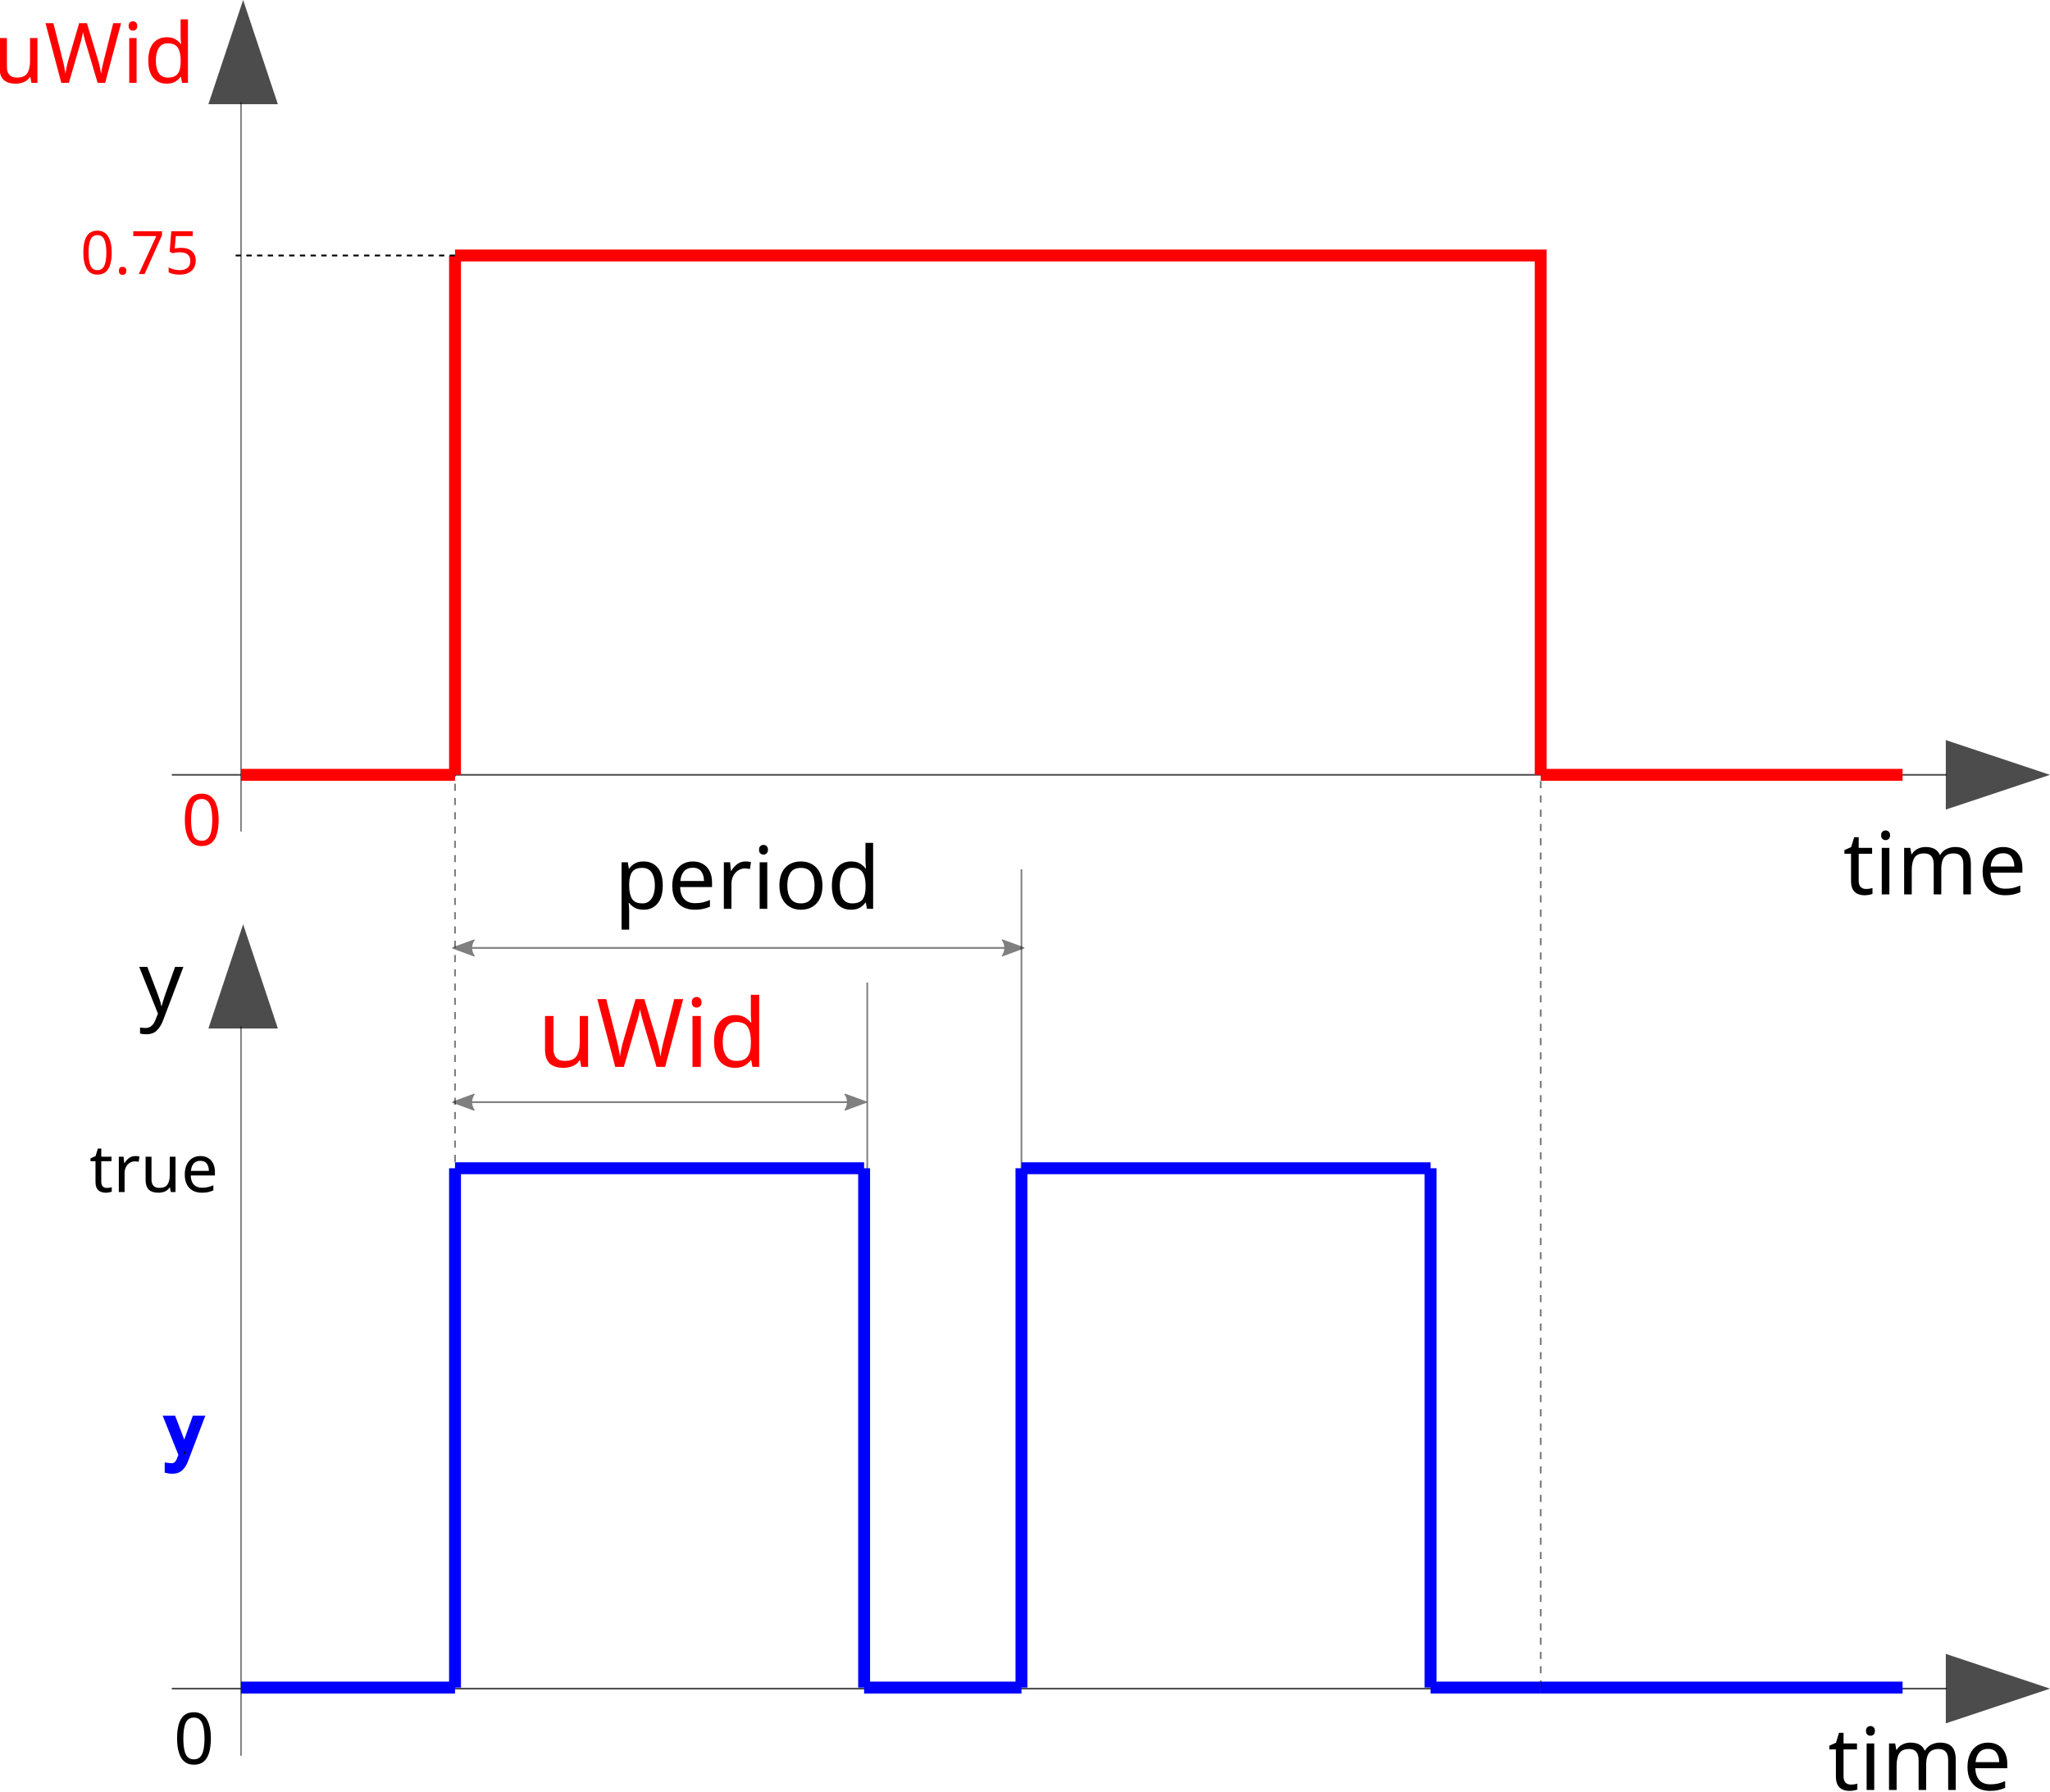
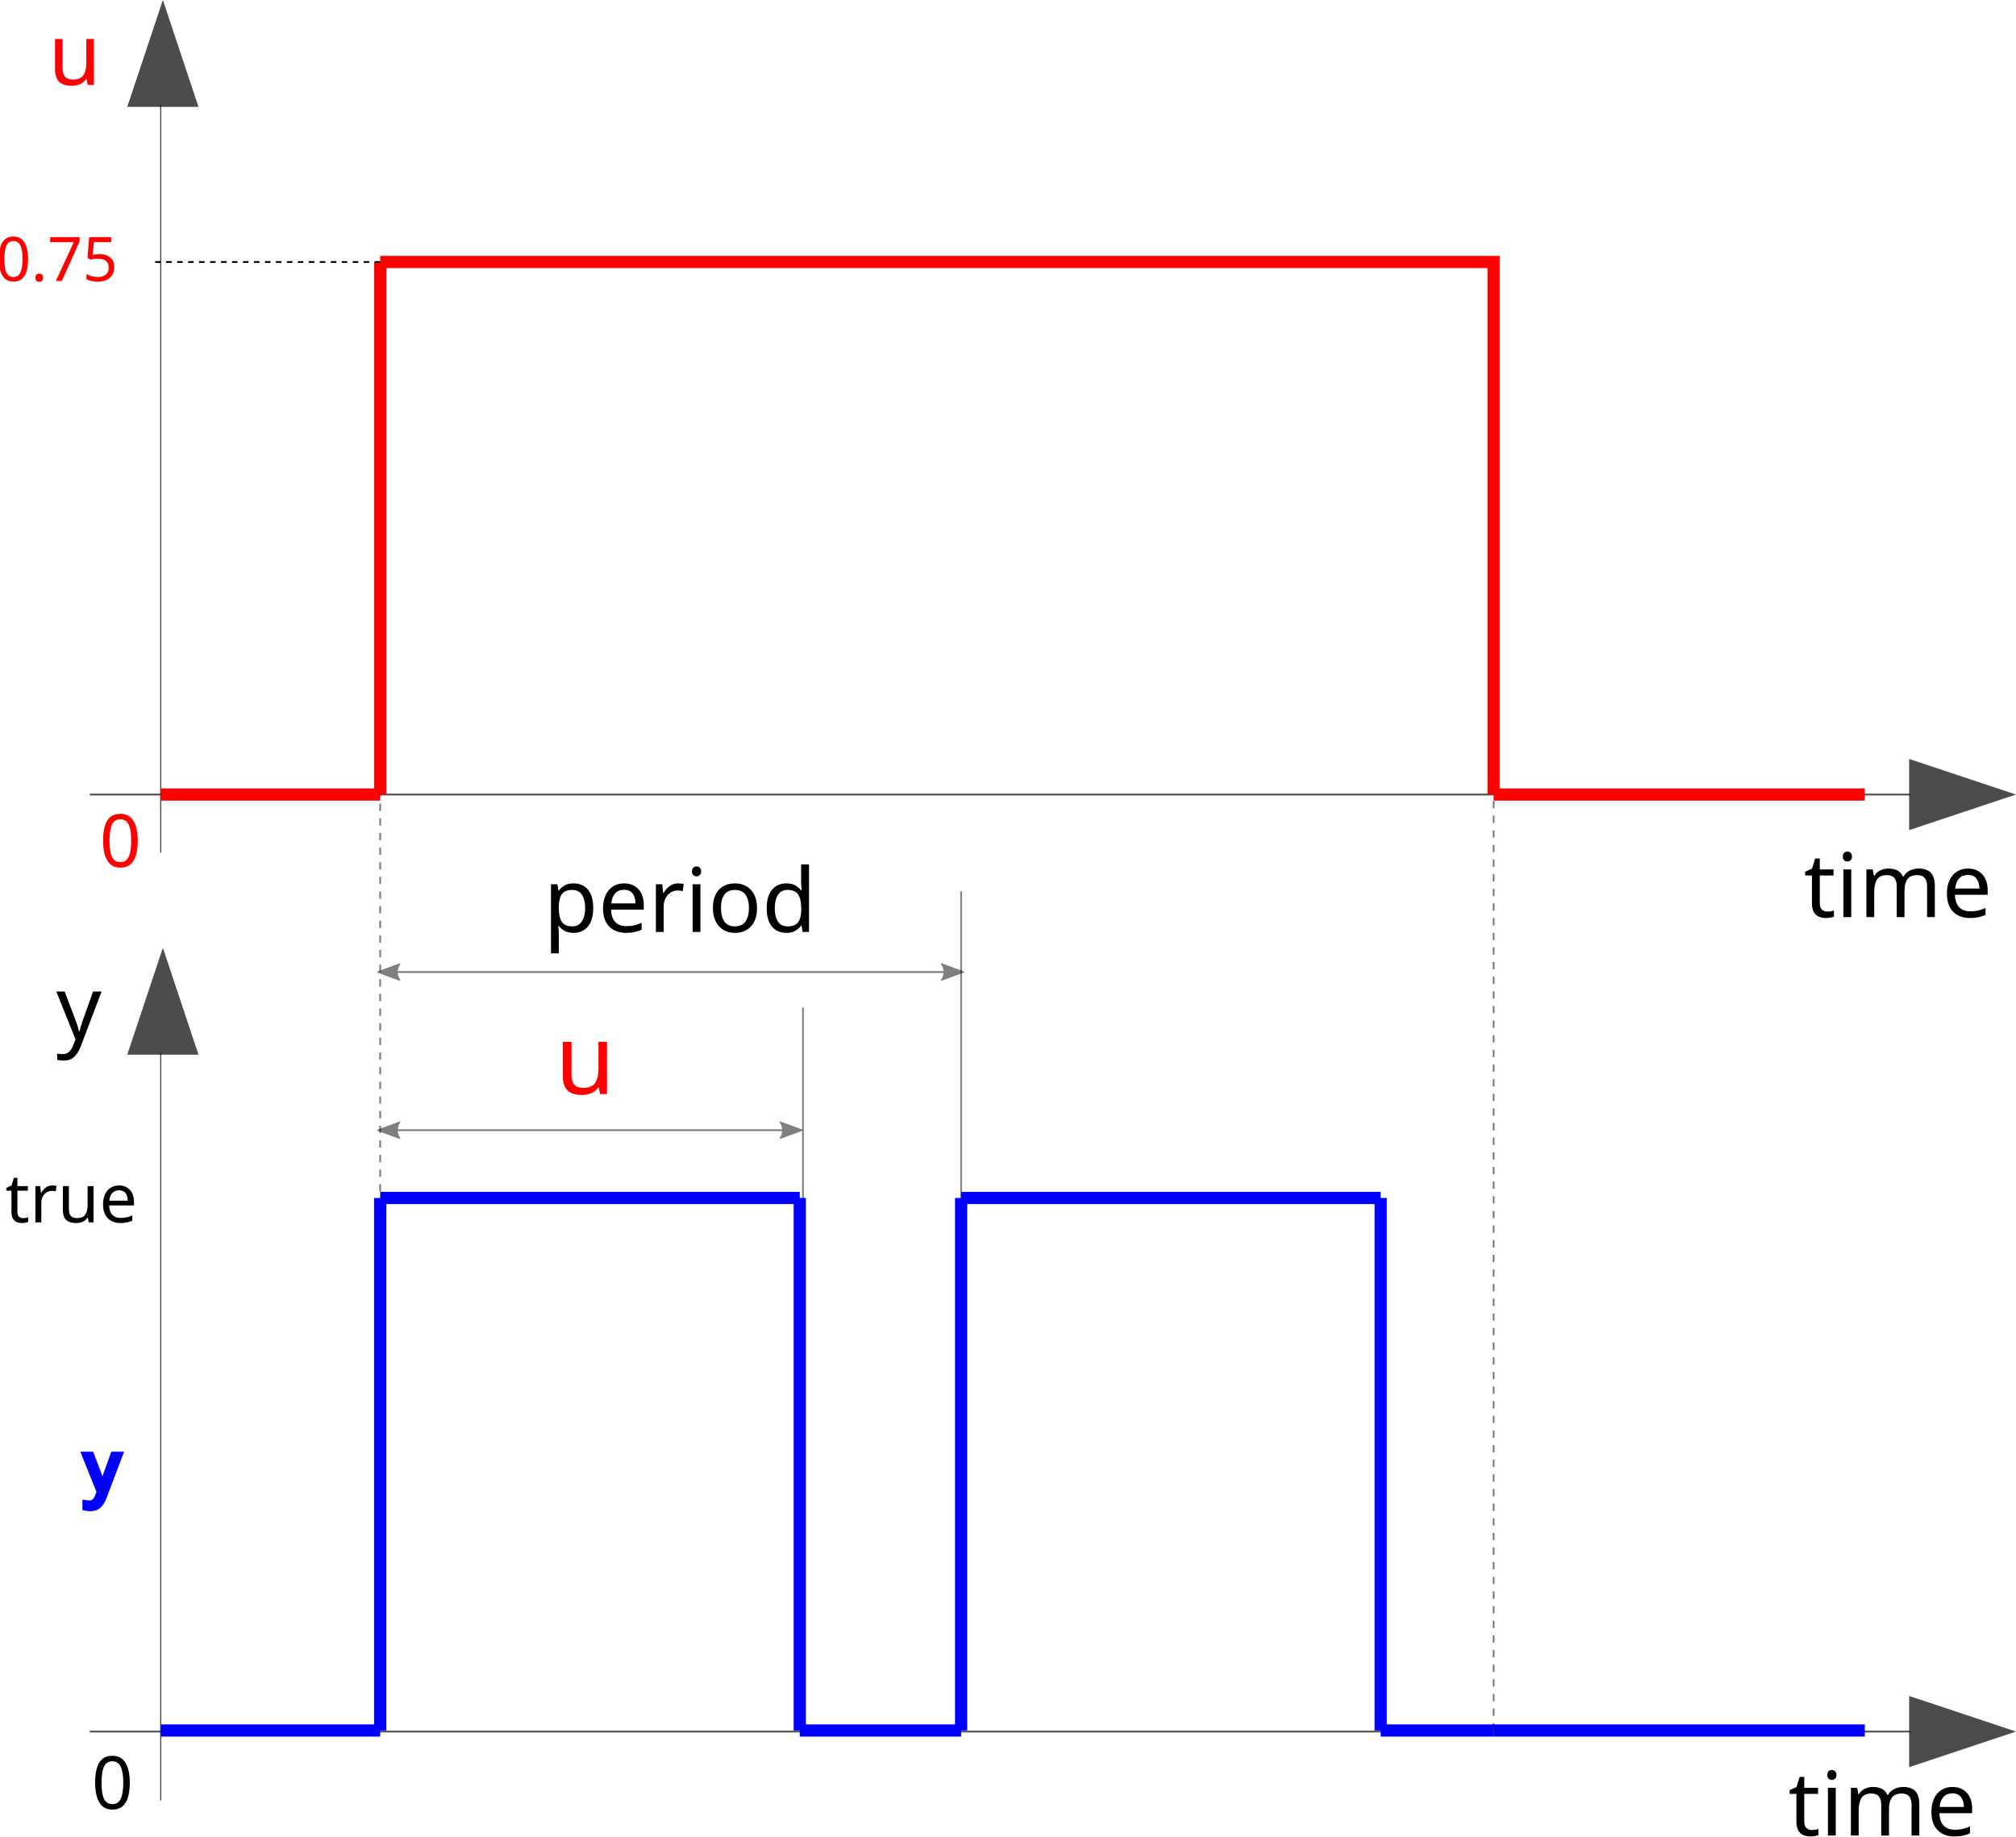
- <svg xmlns="http://www.w3.org/2000/svg" xmlns:xlink="http://www.w3.org/1999/xlink" width="172.359mm" height="150.576mm" viewBox="0 0 610.722 533.539" id="svg6083" version="1.1">
+ <svg xmlns="http://www.w3.org/2000/svg" xmlns:xlink="http://www.w3.org/1999/xlink" width="165.27mm" height="150.576mm" viewBox="0 0 585.601 533.539" id="svg6083" version="1.1">
  <defs id="defs6085">
    <marker orient="auto" refY="0" refX="0" id="Arrow2Lend" style="overflow:visible">
      <path id="path1274" style="fill:#000000;fill-opacity:1;fill-rule:evenodd;stroke:#000000;stroke-width:0.625;stroke-linejoin:round;stroke-opacity:1" d="M 8.719,4.034 -2.207,0.016 8.719,-4.002 c -1.745,2.372 -1.735,5.617 -6e-7,8.035 z" transform="matrix(-1.1,0,0,-1.1,-1.1,0)" />
    </marker>
    <linearGradient id="linearGradient1127">
      <stop style="stop-color:#000000;stop-opacity:1;" offset="0" id="stop1123" />
      <stop style="stop-color:#000000;stop-opacity:0;" offset="1" id="stop1125" />
    </linearGradient>
    <marker style="overflow:visible" id="marker1288" refX="0" refY="0" orient="auto">
      <path transform="matrix(-1.1,0,0,-1.1,-1.1,0)" d="M 8.719,4.034 -2.207,0.016 8.719,-4.002 c -1.745,2.372 -1.735,5.617 -6e-7,8.035 z" style="fill:#000000;fill-opacity:1;fill-rule:evenodd;stroke:#000000;stroke-width:0.625;stroke-linejoin:round;stroke-opacity:1" id="path1286" />
    </marker>
    <marker style="overflow:visible" id="marker1278" refX="0" refY="0" orient="auto">
      <path transform="matrix(1.1,0,0,1.1,1.1,0)" d="M 8.719,4.034 -2.207,0.016 8.719,-4.002 c -1.745,2.372 -1.735,5.617 -6e-7,8.035 z" style="fill:#000000;fill-opacity:1;fill-rule:evenodd;stroke:#000000;stroke-width:0.625;stroke-linejoin:round;stroke-opacity:1" id="path1276" />
    </marker>
    <marker style="overflow:visible" id="marker6935" refX="0" refY="0" orient="auto">
      <path transform="matrix(-1.1,0,0,-1.1,-1.1,0)" d="M 8.719,4.034 -2.207,0.016 8.719,-4.002 c -1.745,2.372 -1.735,5.617 -6e-7,8.035 z" style="fill:#000000;fill-opacity:1;fill-rule:evenodd;stroke:#000000;stroke-width:0.625;stroke-linejoin:round;stroke-opacity:1" id="path6937" />
    </marker>
    <marker style="overflow:visible" id="marker6877" refX="0" refY="0" orient="auto">
      <path transform="matrix(-1.1,0,0,-1.1,-1.1,0)" d="M 8.719,4.034 -2.207,0.016 8.719,-4.002 c -1.745,2.372 -1.735,5.617 -6e-7,8.035 z" style="fill:#000000;fill-opacity:1;fill-rule:evenodd;stroke:#000000;stroke-width:0.625;stroke-linejoin:round;stroke-opacity:1" id="path6879" />
    </marker>
    <marker style="overflow:visible" id="marker6831" refX="0" refY="0" orient="auto">
      <path transform="matrix(-1.1,0,0,-1.1,-1.1,0)" d="M 8.719,4.034 -2.207,0.016 8.719,-4.002 c -1.745,2.372 -1.735,5.617 -6e-7,8.035 z" style="fill:#000000;fill-opacity:1;fill-rule:evenodd;stroke:#000000;stroke-width:0.625;stroke-linejoin:round;stroke-opacity:1" id="path6833" />
    </marker>
    <marker style="overflow:visible" id="marker6779" refX="0" refY="0" orient="auto">
      <path transform="matrix(1.1,0,0,1.1,1.1,0)" d="M 8.719,4.034 -2.207,0.016 8.719,-4.002 c -1.745,2.372 -1.735,5.617 -6e-7,8.035 z" style="fill:#000000;fill-opacity:1;fill-rule:evenodd;stroke:#000000;stroke-width:0.625;stroke-linejoin:round;stroke-opacity:1" id="path6781" />
    </marker>
    <marker style="overflow:visible" id="marker6745" refX="0" refY="0" orient="auto">
      <path transform="matrix(1.1,0,0,1.1,1.1,0)" d="M 8.719,4.034 -2.207,0.016 8.719,-4.002 c -1.745,2.372 -1.735,5.617 -6e-7,8.035 z" style="fill:#000000;fill-opacity:1;fill-rule:evenodd;stroke:#000000;stroke-width:0.625;stroke-linejoin:round;stroke-opacity:1" id="path6747" />
    </marker>
    <marker orient="auto" refY="0" refX="0" id="marker6711" style="overflow:visible">
      <path id="path6713" style="fill:#000000;fill-opacity:1;fill-rule:evenodd;stroke:#000000;stroke-width:0.625;stroke-linejoin:round;stroke-opacity:1" d="M 8.719,4.034 -2.207,0.016 8.719,-4.002 c -1.745,2.372 -1.735,5.617 -6e-7,8.035 z" transform="matrix(1.1,0,0,1.1,1.1,0)" />
    </marker>
    <marker orient="auto" refY="0" refX="0" id="Arrow2Lstart" style="overflow:visible">
      <path id="path4199" style="fill:#000000;fill-opacity:1;fill-rule:evenodd;stroke:#000000;stroke-width:0.625;stroke-linejoin:round;stroke-opacity:1" d="M 8.719,4.034 -2.207,0.016 8.719,-4.002 c -1.745,2.372 -1.735,5.617 -6e-7,8.035 z" transform="matrix(1.1,0,0,1.1,1.1,0)" />
    </marker>
    <linearGradient xlink:href="#linearGradient1127" id="linearGradient1129" x1="125.047" y1="606.078" x2="139.829" y2="606.078" gradientUnits="userSpaceOnUse" />
  </defs>
-   <g id="layer1" transform="translate(-80.06826,-179.3841)">
+   <g id="layer1" transform="translate(-105.1899,-179.3841)">
    <path style="opacity:0.7;fill:#000000;fill-opacity:1;fill-rule:evenodd;stroke:#000000;stroke-width:0.5;stroke-linecap:butt;stroke-linejoin:miter;stroke-miterlimit:4;stroke-dasharray:none;stroke-opacity:1" d="M 131.25,682.362 H 660" id="path6633" />
    <path style="opacity:0.7;fill:#000000;fill-opacity:1;fill-rule:evenodd;stroke:#000000;stroke-width:0.34;stroke-linecap:butt;stroke-linejoin:miter;stroke-miterlimit:4;stroke-dasharray:none;stroke-opacity:1" d="M 151.875,702.362 V 485.175" id="path6635" />
    <path style="opacity:0.7;fill:#000000;fill-opacity:1;fill-rule:evenodd;stroke:#000000;stroke-width:0.5;stroke-linecap:butt;stroke-linejoin:miter;stroke-miterlimit:4;stroke-dasharray:none;stroke-opacity:1" d="m 660,692.362 v -20 l 30,10 z" id="path6637" />
    <path style="opacity:0.7;fill:#000000;fill-opacity:1;fill-rule:evenodd;stroke:#000000;stroke-width:0.5;stroke-linecap:butt;stroke-linejoin:miter;stroke-miterlimit:4;stroke-dasharray:none;stroke-opacity:1" d="m 162.5,485.487 h -20 l 10,-30 z" id="path6639" />
    <path style="opacity:0.5;fill:none;fill-rule:evenodd;stroke:#000000;stroke-width:0.5;stroke-linecap:butt;stroke-linejoin:miter;stroke-miterlimit:4;stroke-dasharray:none;stroke-opacity:1" d="m 384.375,538.3 v -100" id="path6645" />
    <path style="opacity:0.5;fill:none;fill-rule:evenodd;stroke:#000000;stroke-width:0.5;stroke-linecap:butt;stroke-linejoin:miter;stroke-miterlimit:4;stroke-dasharray:none;stroke-opacity:1" d="m 338.438,532.05 v -60" id="path6647" />
    <path style="opacity:0.5;fill:none;fill-rule:evenodd;stroke:#000000;stroke-width:0.531;stroke-linecap:butt;stroke-linejoin:miter;stroke-miterlimit:4;stroke-dasharray:none;stroke-opacity:1;marker-start:url(#marker6711);marker-end:url(#marker6831)" d="M 215.625,507.675 H 337.5" id="path6649" />
    <path style="opacity:0.5;fill:none;fill-rule:evenodd;stroke:#000000;stroke-width:0.531;stroke-linecap:butt;stroke-linejoin:miter;stroke-miterlimit:4;stroke-dasharray:none;stroke-opacity:1;marker-start:url(#marker6779);marker-end:url(#marker6935)" d="M 215.625,461.737 H 384.375" id="path6651" />
    <text xml:space="preserve" style="font-style:normal;font-weight:normal;line-height:0%;font-family:sans-serif;text-align:start;letter-spacing:0px;word-spacing:0px;writing-mode:lr-tb;text-anchor:start;fill:#000000;fill-opacity:1;stroke:none;stroke-width:1px;stroke-linecap:butt;stroke-linejoin:miter;stroke-opacity:1" x="624.632" y="712.557" id="text7029-1-0">
      <tspan id="tspan7151" x="624.632" y="712.557" style="font-size:25.842px;line-height:1.25">time</tspan>
    </text>
    <text xml:space="preserve" style="font-style:normal;font-weight:normal;line-height:0%;font-family:sans-serif;text-align:start;letter-spacing:0px;word-spacing:0px;writing-mode:lr-tb;text-anchor:start;fill:#000000;fill-opacity:1;stroke:none;stroke-width:1px;stroke-linecap:butt;stroke-linejoin:miter;stroke-opacity:1" x="263.038" y="450.092" id="text7029-1-0-5-6-6">
      <tspan id="tspan7143" x="263.038" y="450.092" style="font-size:25.842px;line-height:1.25">period</tspan>
    </text>
    <text xml:space="preserve" style="font-style:normal;font-weight:normal;line-height:0%;font-family:sans-serif;text-align:start;letter-spacing:0px;word-spacing:0px;writing-mode:lr-tb;text-anchor:start;fill:#000000;fill-opacity:1;stroke:none;stroke-width:1px;stroke-linecap:butt;stroke-linejoin:miter;stroke-opacity:1" x="121.511" y="481.248" id="text7029-1-0-5-6-6-5">
      <tspan id="tspan7141" x="121.511" y="481.248" style="font-size:25.842px;line-height:1.25">y</tspan>
    </text>
    <text xml:space="preserve" style="font-style:normal;font-weight:normal;font-size:9.116px;line-height:0%;font-family:sans-serif;text-align:start;letter-spacing:0px;word-spacing:0px;writing-mode:lr-tb;text-anchor:start;fill:#000000;fill-opacity:1;stroke:none;stroke-width:0.76px;stroke-linecap:butt;stroke-linejoin:miter;stroke-opacity:1" x="106.707" y="534.448" id="text7029-1-0-5-6-3">
      <tspan id="tspan7145-8" x="106.707" y="534.448" style="font-size:19.632px;line-height:1.25;stroke-width:0.76px">true</tspan>
    </text>
    <path style="fill:none;stroke:#000000;stroke-width:0.001;stroke-linecap:butt;stroke-linejoin:miter;stroke-miterlimit:4;stroke-dasharray:none;stroke-opacity:1" d="M 215.625,264.862 V 682.05" id="path978" />
    <path style="fill:none;stroke:#0000ff;stroke-width:3.543;stroke-linecap:butt;stroke-linejoin:miter;stroke-miterlimit:4;stroke-dasharray:none;stroke-opacity:1" d="m 151.875,682.05 h 63.75" id="path982" />
    <path style="fill:none;stroke:#0000ff;stroke-width:3.543;stroke-linecap:butt;stroke-linejoin:miter;stroke-miterlimit:4;stroke-dasharray:none;stroke-opacity:1" d="M 215.625,527.362 H 337.5" id="path1019" />
    <path style="fill:none;stroke:#0000ff;stroke-width:3.543;stroke-linecap:butt;stroke-linejoin:miter;stroke-miterlimit:4;stroke-dasharray:none;stroke-opacity:1" d="m 337.5,527.362 v 154.688" id="path1021" />
    <path style="fill:none;stroke:#0000ff;stroke-width:3.543;stroke-linecap:butt;stroke-linejoin:miter;stroke-miterlimit:4;stroke-dasharray:none;stroke-opacity:1" d="m 337.5,682.05 h 46.875" id="path1023" />
    <path style="fill:none;stroke:#0000ff;stroke-width:3.543;stroke-linecap:butt;stroke-linejoin:miter;stroke-miterlimit:4;stroke-dasharray:none;stroke-opacity:1" d="M 539.062,682.05 H 646.875" id="path1057" />
    <path style="opacity:0.5;fill:none;stroke:#000000;stroke-width:0.531;stroke-linecap:butt;stroke-linejoin:miter;stroke-miterlimit:4;stroke-dasharray:2.126, 2.126;stroke-dashoffset:0;stroke-opacity:1" d="M 539.062,682.05 V 255.688" id="path1061" />
    <path style="opacity:0.5;fill:none;stroke:#000000;stroke-width:0.531;stroke-linecap:butt;stroke-linejoin:miter;stroke-miterlimit:4;stroke-dasharray:2.126, 2.126;stroke-dashoffset:0;stroke-opacity:1" d="m 215.625,255.487 v 426.562" id="path1063" />
    <text xml:space="preserve" style="font-style:normal;font-variant:normal;font-weight:normal;font-stretch:normal;font-size:20.132px;line-height:0%;font-family:sans-serif;-inkscape-font-specification:'sans-serif, Normal';font-variant-ligatures:normal;font-variant-caps:normal;font-variant-numeric:normal;font-feature-settings:normal;text-align:start;letter-spacing:0px;word-spacing:0px;writing-mode:lr-tb;text-anchor:start;fill:#000000;fill-opacity:1;stroke:#0000ff;stroke-width:1.678px;stroke-linecap:butt;stroke-linejoin:miter;stroke-opacity:1" x="129.754" y="612.691" id="text7029-1-0-5-6-3-4-1-9">
      <tspan id="tspan1121" x="129.754" y="612.691" style="stroke:#0000ff;stroke-width:1.678px;stroke-opacity:1">y</tspan>
    </text>
    <path style="opacity:0.7;fill:#000000;fill-opacity:1;fill-rule:evenodd;stroke:#000000;stroke-width:0.5;stroke-linecap:butt;stroke-linejoin:miter;stroke-miterlimit:4;stroke-dasharray:none;stroke-opacity:1" d="M 131.25,410.175 H 660" id="path6633-6" />
    <path style="opacity:0.7;fill:#000000;fill-opacity:1;fill-rule:evenodd;stroke:#000000;stroke-width:0.5;stroke-linecap:butt;stroke-linejoin:miter;stroke-miterlimit:4;stroke-dasharray:none;stroke-opacity:1" d="m 660,420.175 v -20 l 30,10 z" id="path6637-5" />
    <path style="fill:none;stroke:#ff0000;stroke-width:3.543;stroke-linecap:butt;stroke-linejoin:miter;stroke-miterlimit:4;stroke-dasharray:none;stroke-opacity:1" d="M 215.625,255.487 H 539.062 V 410.175" id="path1009" />
    <path style="fill:none;stroke:#ff0000;stroke-width:3.543;stroke-linecap:butt;stroke-linejoin:miter;stroke-miterlimit:4;stroke-dasharray:none;stroke-opacity:1" d="M 539.062,410.175 H 646.875" id="path1011" />
    <path style="opacity:0.7;fill:#000000;fill-opacity:1;fill-rule:evenodd;stroke:#000000;stroke-width:0.34;stroke-linecap:butt;stroke-linejoin:miter;stroke-miterlimit:4;stroke-dasharray:none;stroke-opacity:1" d="M 151.875,427.05 V 209.862" id="path6635-9" />
    <path style="opacity:0.7;fill:#000000;fill-opacity:1;fill-rule:evenodd;stroke:#000000;stroke-width:0.5;stroke-linecap:butt;stroke-linejoin:miter;stroke-miterlimit:4;stroke-dasharray:none;stroke-opacity:1" d="m 162.5,210.175 h -20 l 10,-30 z" id="path6639-4" />
    <path style="fill:none;stroke:#0000ff;stroke-width:3.543;stroke-linecap:butt;stroke-linejoin:miter;stroke-miterlimit:4;stroke-dasharray:none;stroke-opacity:1" d="M 384.375,527.362 V 682.05" id="path1021-1-9" />
    <path style="fill:none;stroke:#0000ff;stroke-width:3.543;stroke-linecap:butt;stroke-linejoin:miter;stroke-miterlimit:4;stroke-dasharray:none;stroke-opacity:1" d="M 215.625,527.362 V 682.05" id="path1021-1-3" />
    <path style="fill:none;stroke:#ff0000;stroke-width:3.543;stroke-linecap:butt;stroke-linejoin:miter;stroke-miterlimit:4;stroke-dasharray:none;stroke-opacity:1" d="m 215.625,255.487 v 154.688" id="path1084" />
    <path style="fill:none;stroke:#ff0000;stroke-width:3.543;stroke-linecap:butt;stroke-linejoin:miter;stroke-miterlimit:4;stroke-dasharray:none;stroke-opacity:1" d="m 215.625,410.175 h -63.75" id="path1086" />
    <text xml:space="preserve" style="font-style:normal;font-weight:normal;font-size:9.87px;line-height:0%;font-family:sans-serif;text-align:start;letter-spacing:0px;word-spacing:0px;writing-mode:lr-tb;text-anchor:start;fill:#ff0000;fill-opacity:1;stroke:none;stroke-width:0.823px;stroke-linecap:butt;stroke-linejoin:miter;stroke-opacity:1" x="134.088" y="431.189" id="text7029-1-9">
      <tspan id="tspan7149-0" x="134.088" y="431.189" style="font-size:21.256px;line-height:1.25;fill:#ff0000;fill-opacity:1;stroke-width:0.823px">0</tspan>
    </text>
    <text xml:space="preserve" style="font-style:normal;font-variant:normal;font-weight:normal;font-stretch:normal;font-size:17.825px;line-height:0%;font-family:sans-serif;-inkscape-font-specification:'sans-serif, Normal';font-variant-ligatures:normal;font-variant-caps:normal;font-variant-numeric:normal;font-feature-settings:normal;text-align:start;letter-spacing:0px;word-spacing:0px;writing-mode:lr-tb;text-anchor:start;fill:#ff0000;fill-opacity:1;stroke:none;stroke-width:1.485px;stroke-linecap:butt;stroke-linejoin:miter;stroke-opacity:1" x="104.015" y="261.01" id="text7029-1-9-8">
      <tspan id="tspan1124" x="104.015" y="261.01" style="fill:#ff0000;fill-opacity:1;stroke-width:1.485px">0.75</tspan>
    </text>
    <path style="fill:none;stroke:#000000;stroke-width:0.531;stroke-linecap:butt;stroke-linejoin:miter;stroke-miterlimit:4;stroke-dasharray:1.594, 1.594;stroke-dashoffset:0;stroke-opacity:1" d="M 215.625,255.487 H 150" id="path1126" />
-     <text xml:space="preserve" style="font-style:normal;font-variant:normal;font-weight:normal;font-stretch:normal;font-size:28.267px;line-height:0%;font-family:sans-serif;-inkscape-font-specification:'sans-serif, Normal';font-variant-ligatures:normal;font-variant-caps:normal;font-variant-numeric:normal;font-feature-settings:normal;text-align:start;letter-spacing:0px;word-spacing:0px;writing-mode:lr-tb;text-anchor:start;fill:#ff0000;fill-opacity:1;stroke:none;stroke-width:2.356px;stroke-linecap:butt;stroke-linejoin:miter;stroke-opacity:1" x="240.205" y="497.174" id="text7029-1-0-5-6-5">
-       <tspan id="tspan1018" x="240.205" y="497.174" style="stroke-width:2.356px">uWid</tspan>
+     <text xml:space="preserve" style="font-style:normal;font-variant:normal;font-weight:normal;font-stretch:normal;font-size:28.267px;line-height:0%;font-family:sans-serif;-inkscape-font-specification:'sans-serif, Normal';font-variant-ligatures:normal;font-variant-caps:normal;font-variant-numeric:normal;font-feature-settings:normal;text-align:start;letter-spacing:0px;word-spacing:0px;writing-mode:lr-tb;text-anchor:start;fill:#ff0000;fill-opacity:1;stroke:none;stroke-width:2.356px;stroke-linecap:butt;stroke-linejoin:miter;stroke-opacity:1" x="266.455" y="497.174" id="text7029-1-0-5-6-5">
+       <tspan id="tspan1018" x="266.455" y="497.174" style="stroke-width:2.356px">u</tspan>
    </text>
    <text xml:space="preserve" style="font-style:normal;font-weight:normal;font-size:9.87px;line-height:0%;font-family:sans-serif;text-align:start;letter-spacing:0px;word-spacing:0px;writing-mode:lr-tb;text-anchor:start;fill:#000000;fill-opacity:1;stroke:none;stroke-width:0.823px;stroke-linecap:butt;stroke-linejoin:miter;stroke-opacity:1" x="131.779" y="704.806" id="text7029-1-9-9">
      <tspan id="tspan7149-0-6" x="131.779" y="704.806" style="font-size:21.256px;line-height:1.25;stroke-width:0.823px">0</tspan>
    </text>
    <text xml:space="preserve" style="font-style:normal;font-weight:normal;font-size:12px;line-height:0%;font-family:sans-serif;text-align:start;letter-spacing:0px;word-spacing:0px;writing-mode:lr-tb;text-anchor:start;fill:#000000;fill-opacity:1;stroke:none;stroke-width:1px;stroke-linecap:butt;stroke-linejoin:miter;stroke-opacity:1" x="629.141" y="445.787" id="text7029-1-0-3">
      <tspan id="tspan7151-8" x="629.141" y="445.787" style="font-size:25.842px;line-height:1.25;stroke-width:1px">time</tspan>
    </text>
    <path style="fill:none;stroke:#0000ff;stroke-width:3.543;stroke-linecap:butt;stroke-linejoin:miter;stroke-miterlimit:4;stroke-dasharray:none;stroke-opacity:1" d="M 384.375,527.362 H 506.25" id="path1019-5" />
    <path style="fill:none;stroke:#0000ff;stroke-width:3.543;stroke-linecap:butt;stroke-linejoin:miter;stroke-miterlimit:4;stroke-dasharray:none;stroke-opacity:1" d="m 506.25,527.362 v 154.688" id="path1021-6" />
    <path style="fill:none;stroke:#0000ff;stroke-width:3.543;stroke-linecap:butt;stroke-linejoin:miter;stroke-miterlimit:4;stroke-dasharray:none;stroke-opacity:1" d="m 506.25,682.05 h 32.812" id="path1023-1" />
-     <text xml:space="preserve" style="font-style:normal;font-variant:normal;font-weight:normal;font-stretch:normal;font-size:24.873px;line-height:0%;font-family:sans-serif;-inkscape-font-specification:'sans-serif, Normal';font-variant-ligatures:normal;font-variant-caps:normal;font-variant-numeric:normal;font-feature-settings:normal;text-align:start;letter-spacing:0px;word-spacing:0px;writing-mode:lr-tb;text-anchor:start;fill:#ff0000;fill-opacity:1;stroke:none;stroke-width:0.962px;stroke-linecap:butt;stroke-linejoin:miter;stroke-opacity:1" x="77.955" y="204.055" id="text7029-1-0-5-6-5-1">
-       <tspan id="tspan1010" x="77.955" y="204.055">uWid</tspan>
+     <text xml:space="preserve" style="font-style:normal;font-variant:normal;font-weight:normal;font-stretch:normal;font-size:24.873px;line-height:0%;font-family:sans-serif;-inkscape-font-specification:'sans-serif, Normal';font-variant-ligatures:normal;font-variant-caps:normal;font-variant-numeric:normal;font-feature-settings:normal;text-align:start;letter-spacing:0px;word-spacing:0px;writing-mode:lr-tb;text-anchor:start;fill:#ff0000;fill-opacity:1;stroke:none;stroke-width:0.962px;stroke-linecap:butt;stroke-linejoin:miter;stroke-opacity:1" x="119.205" y="204.055" id="text7029-1-0-5-6-5-1">
+       <tspan id="tspan1010" x="119.205" y="204.055">u</tspan>
    </text>
  </g>
</svg>
